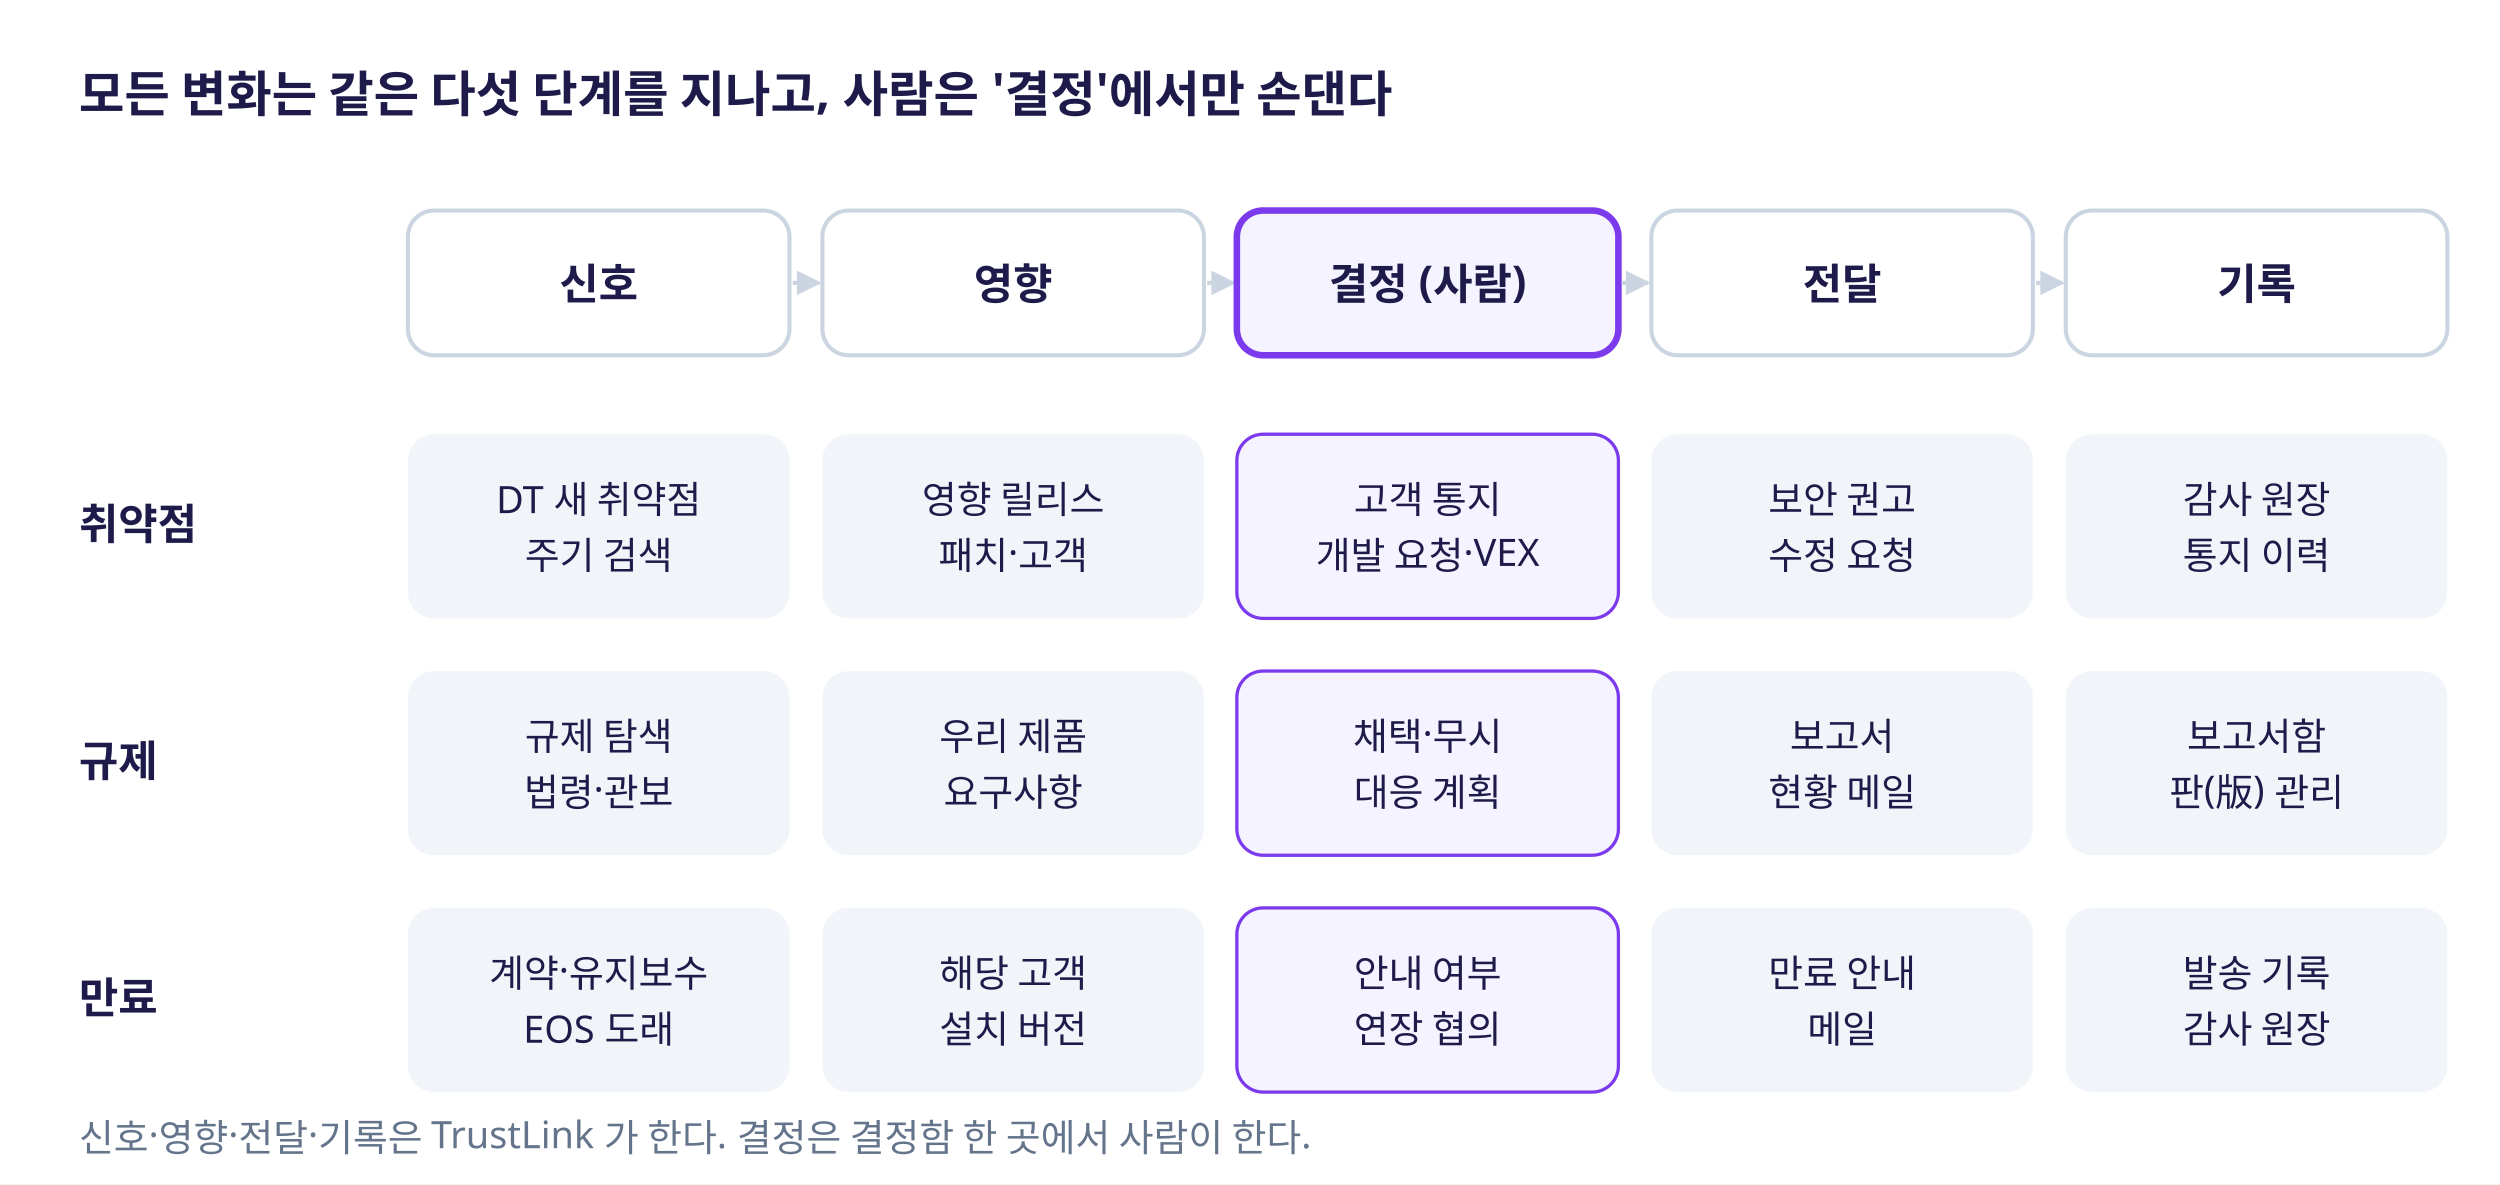
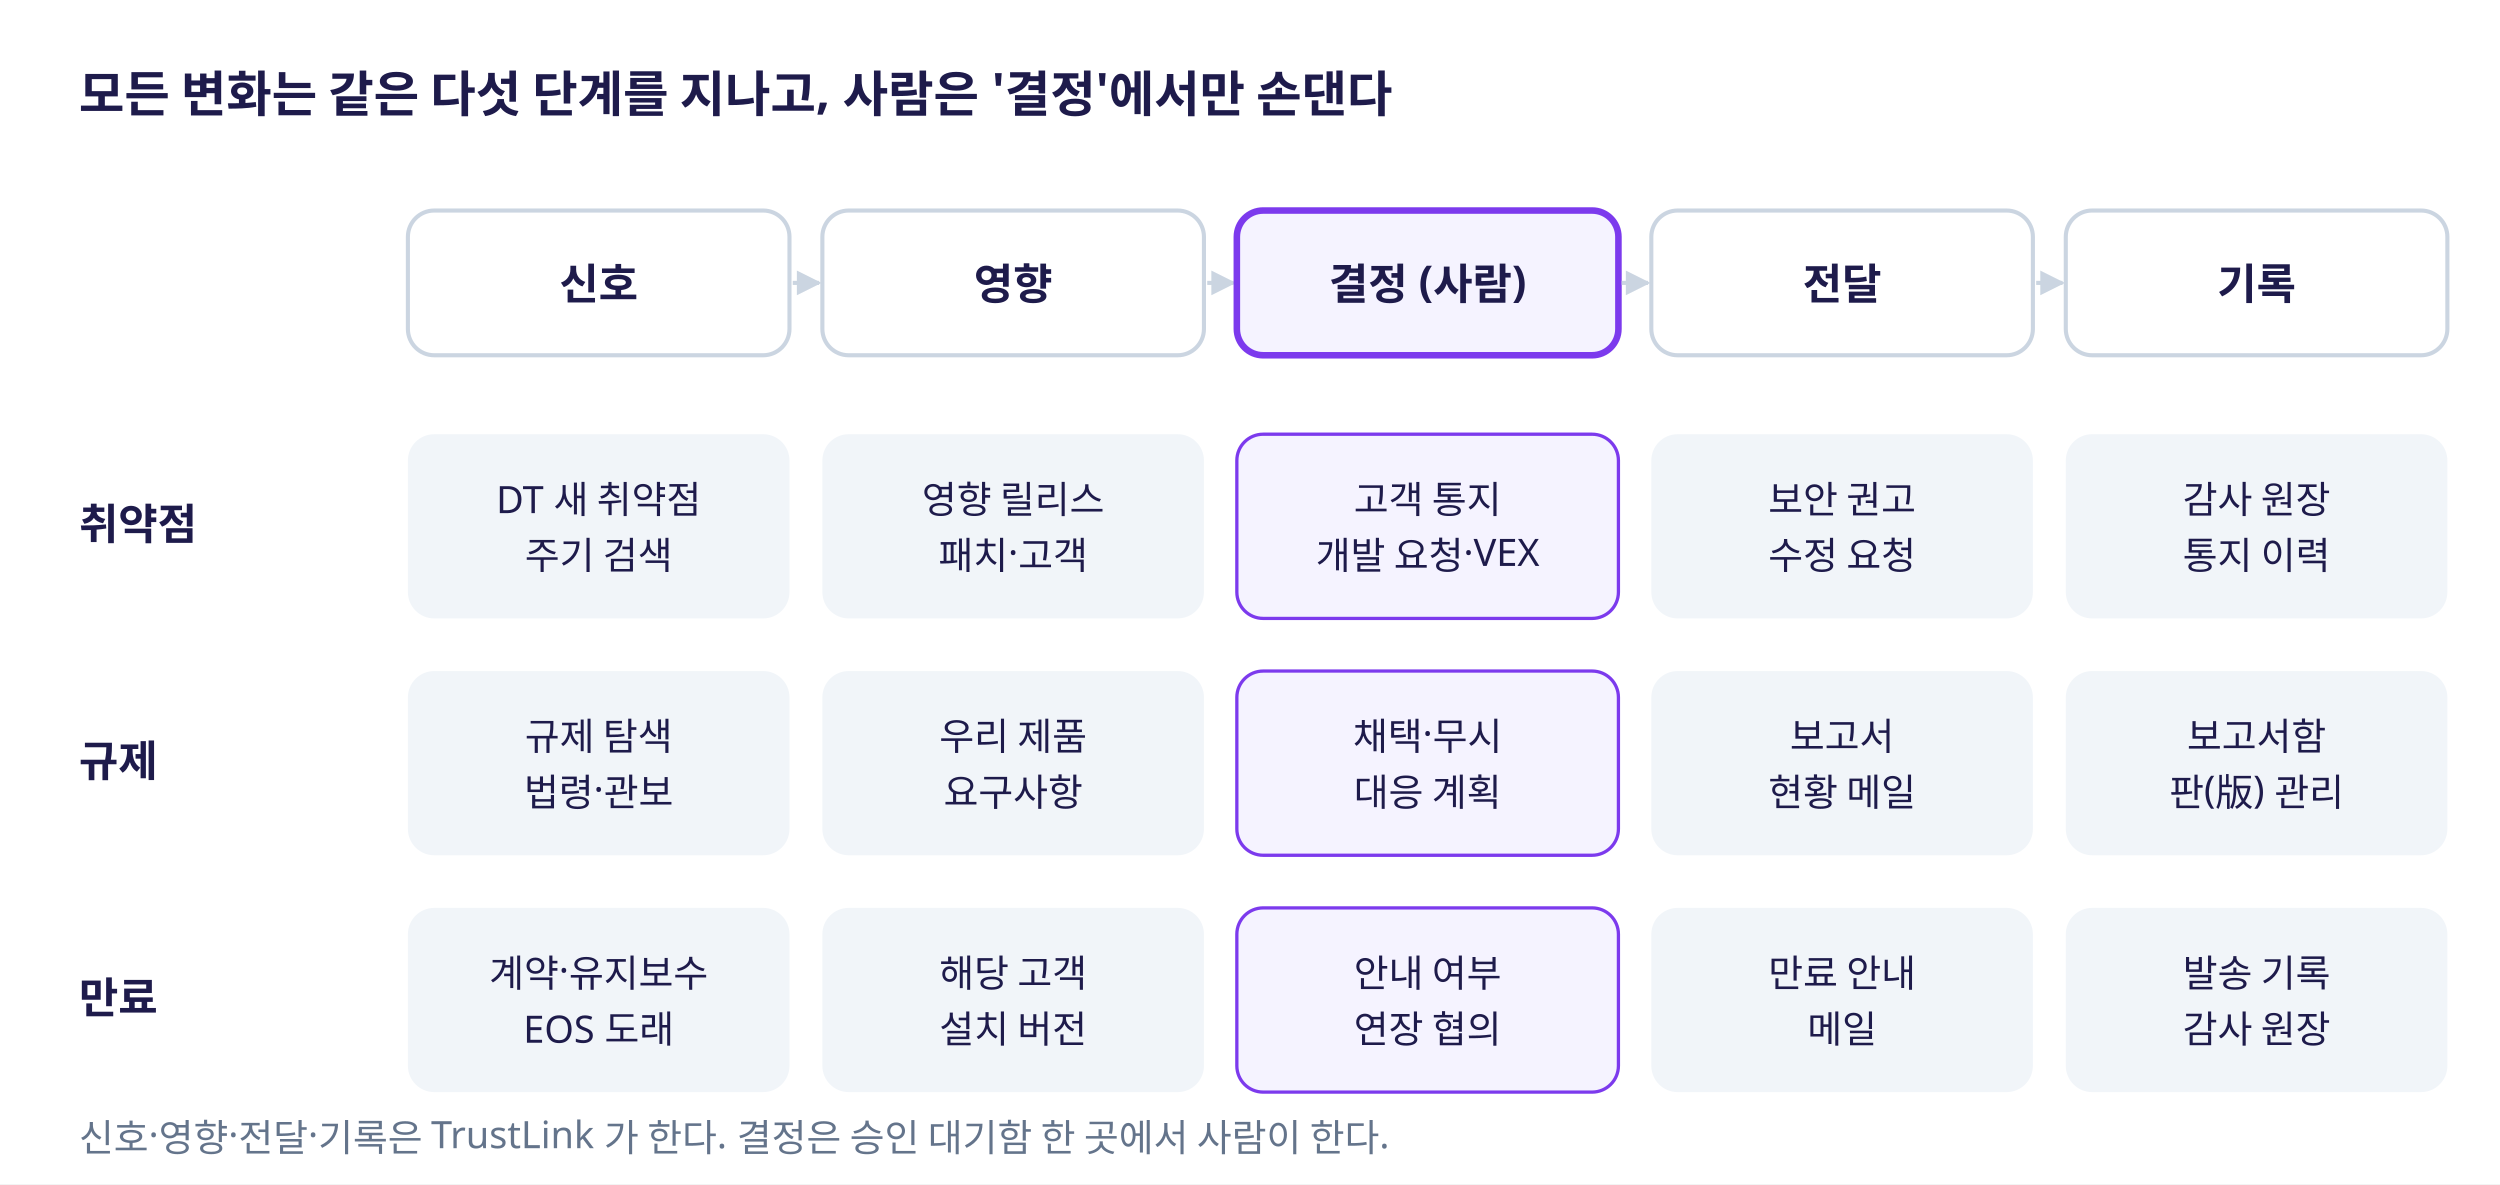
<svg xmlns="http://www.w3.org/2000/svg" viewBox="0 0 760 360" font-family="Pretendard, Apple SD Gothic Neo, Malgun Gothic, sans-serif" role="img" aria-label="모든 변화는 같은 다섯 단계를 지나고, 사람은 결정에서만 손댄다">
  <rect width="760" height="360" fill="#ffffff" />
  <defs>
    <marker id="a" viewBox="0 0 10 10" refX="9" refY="5" markerWidth="6" markerHeight="6" orient="auto">
      <path d="M0 0L10 5L0 10z" fill="#cbd5e1" />
    </marker>
  </defs>
  <text x="24" y="34" font-size="15" font-weight="700" fill="#1e1b4b">모든 변화는 같은 다섯 단계를 지나고, 사람은 '결정'에서만 손댄다</text>
  <rect x="124" y="64" width="116" height="44" rx="8" fill="#fff" stroke="#cbd5e1" stroke-width="1.25" />
  <text x="182.0" y="91" text-anchor="middle" font-size="13" font-weight="700" fill="#1e1b4b">신호</text>
  <path d="M241 86.0H249" stroke="#cbd5e1" stroke-width="1.25" marker-end="url(#a)" />
  <rect x="250" y="64" width="116" height="44" rx="8" fill="#fff" stroke="#cbd5e1" stroke-width="1.25" />
  <text x="308.0" y="91" text-anchor="middle" font-size="13" font-weight="700" fill="#1e1b4b">영향</text>
  <path d="M367 86.0H375" stroke="#cbd5e1" stroke-width="1.25" marker-end="url(#a)" />
  <rect x="376" y="64" width="116" height="44" rx="8" fill="#f5f3ff" stroke="#7c3aed" stroke-width="2" />
  <text x="434.0" y="91" text-anchor="middle" font-size="13" font-weight="700" fill="#1e1b4b">결정 (사람)</text>
  <path d="M493 86.0H501" stroke="#cbd5e1" stroke-width="1.25" marker-end="url(#a)" />
  <rect x="502" y="64" width="116" height="44" rx="8" fill="#fff" stroke="#cbd5e1" stroke-width="1.25" />
  <text x="560.0" y="91" text-anchor="middle" font-size="13" font-weight="700" fill="#1e1b4b">전달</text>
  <path d="M619 86.0H627" stroke="#cbd5e1" stroke-width="1.25" marker-end="url(#a)" />
  <rect x="628" y="64" width="116" height="44" rx="8" fill="#fff" stroke="#cbd5e1" stroke-width="1.25" />
  <text x="686.0" y="91" text-anchor="middle" font-size="13" font-weight="700" fill="#1e1b4b">기록</text>
  <text x="24" y="164" font-size="13" font-weight="700" fill="#1e1b4b">취약점</text>
  <rect x="124" y="132" width="116" height="56" rx="8" fill="#f1f5f9" stroke="none" stroke-width="1" />
  <text x="182.0" y="156" text-anchor="middle" font-size="11.5" fill="#1e1b4b">DT 새 취약점</text>
  <text x="182.0" y="173" text-anchor="middle" font-size="11.5" fill="#1e1b4b">주기 검색</text>
  <rect x="250" y="132" width="116" height="56" rx="8" fill="#f1f5f9" stroke="none" stroke-width="1" />
  <text x="308.0" y="156" text-anchor="middle" font-size="11.5" fill="#1e1b4b">영향 릴리스</text>
  <text x="308.0" y="173" text-anchor="middle" font-size="11.5" fill="#1e1b4b">패치·고객</text>
  <rect x="376" y="132" width="116" height="56" rx="8" fill="#f5f3ff" stroke="#7c3aed" stroke-width="1" />
  <text x="434.0" y="156" text-anchor="middle" font-size="11.5" fill="#1e1b4b">고객 통지</text>
  <text x="434.0" y="173" text-anchor="middle" font-size="11.5" fill="#1e1b4b">개발 요청·VEX</text>
  <rect x="502" y="132" width="116" height="56" rx="8" fill="#f1f5f9" stroke="none" stroke-width="1" />
  <text x="560.0" y="156" text-anchor="middle" font-size="11.5" fill="#1e1b4b">보안 권고</text>
  <text x="560.0" y="173" text-anchor="middle" font-size="11.5" fill="#1e1b4b">수정 요청</text>
  <rect x="628" y="132" width="116" height="56" rx="8" fill="#f1f5f9" stroke="none" stroke-width="1" />
  <text x="686.0" y="156" text-anchor="middle" font-size="11.5" fill="#1e1b4b">감사 원장</text>
  <text x="686.0" y="173" text-anchor="middle" font-size="11.5" fill="#1e1b4b">통지 이력</text>
  <text x="24" y="236" font-size="13" font-weight="700" fill="#1e1b4b">규제</text>
  <rect x="124" y="204" width="116" height="56" rx="8" fill="#f1f5f9" stroke="none" stroke-width="1" />
  <text x="182.0" y="228" text-anchor="middle" font-size="11.5" fill="#1e1b4b">규제 탐색</text>
  <text x="182.0" y="245" text-anchor="middle" font-size="11.5" fill="#1e1b4b">법령·관보</text>
  <rect x="250" y="204" width="116" height="56" rx="8" fill="#f1f5f9" stroke="none" stroke-width="1" />
  <text x="308.0" y="228" text-anchor="middle" font-size="11.5" fill="#1e1b4b">우리 제품</text>
  <text x="308.0" y="245" text-anchor="middle" font-size="11.5" fill="#1e1b4b">요구사항</text>
  <rect x="376" y="204" width="116" height="56" rx="8" fill="#f5f3ff" stroke="#7c3aed" stroke-width="1" />
  <text x="434.0" y="228" text-anchor="middle" font-size="11.5" fill="#1e1b4b">채택·무시</text>
  <text x="434.0" y="245" text-anchor="middle" font-size="11.5" fill="#1e1b4b">대응 계획</text>
  <rect x="502" y="204" width="116" height="56" rx="8" fill="#f1f5f9" stroke="none" stroke-width="1" />
  <text x="560.0" y="228" text-anchor="middle" font-size="11.5" fill="#1e1b4b">보고서</text>
  <text x="560.0" y="245" text-anchor="middle" font-size="11.5" fill="#1e1b4b">현황 메일</text>
  <rect x="628" y="204" width="116" height="56" rx="8" fill="#f1f5f9" stroke="none" stroke-width="1" />
  <text x="686.0" y="228" text-anchor="middle" font-size="11.5" fill="#1e1b4b">보고서함</text>
  <text x="686.0" y="245" text-anchor="middle" font-size="11.5" fill="#1e1b4b">판(版) 관리</text>
  <text x="24" y="308" font-size="13" font-weight="700" fill="#1e1b4b">만료</text>
  <rect x="124" y="276" width="116" height="56" rx="8" fill="#f1f5f9" stroke="none" stroke-width="1" />
  <text x="182.0" y="300" text-anchor="middle" font-size="11.5" fill="#1e1b4b">계약·유지보수</text>
  <text x="182.0" y="317" text-anchor="middle" font-size="11.5" fill="#1e1b4b">EOS 도래</text>
  <rect x="250" y="276" width="116" height="56" rx="8" fill="#f1f5f9" stroke="none" stroke-width="1" />
  <text x="308.0" y="300" text-anchor="middle" font-size="11.5" fill="#1e1b4b">해당 고객</text>
  <text x="308.0" y="317" text-anchor="middle" font-size="11.5" fill="#1e1b4b">설치 버전</text>
  <rect x="376" y="276" width="116" height="56" rx="8" fill="#f5f3ff" stroke="#7c3aed" stroke-width="1" />
  <text x="434.0" y="300" text-anchor="middle" font-size="11.5" fill="#1e1b4b">안내 여부</text>
  <text x="434.0" y="317" text-anchor="middle" font-size="11.5" fill="#1e1b4b">연장 협의</text>
  <rect x="502" y="276" width="116" height="56" rx="8" fill="#f1f5f9" stroke="none" stroke-width="1" />
  <text x="560.0" y="300" text-anchor="middle" font-size="11.5" fill="#1e1b4b">만료 안내</text>
  <text x="560.0" y="317" text-anchor="middle" font-size="11.5" fill="#1e1b4b">메일</text>
  <rect x="628" y="276" width="116" height="56" rx="8" fill="#f1f5f9" stroke="none" stroke-width="1" />
  <text x="686.0" y="300" text-anchor="middle" font-size="11.5" fill="#1e1b4b">발송 기록</text>
  <text x="686.0" y="317" text-anchor="middle" font-size="11.5" fill="#1e1b4b">감사 원장</text>
-   <text x="24" y="350" font-size="11.5" fill="#64748b">신호·영향·전달·기록은 TrustLink 가 한다. 결정은 결정함 한 곳에서 사람이 한다.</text>
+   <text x="24" y="350" font-size="11.5" fill="#64748b">신호·영향·전달·기록은 TrustLink 가 한다. 결정은 승인 대기함 한 곳에서 사람이 한다.</text>
</svg>
